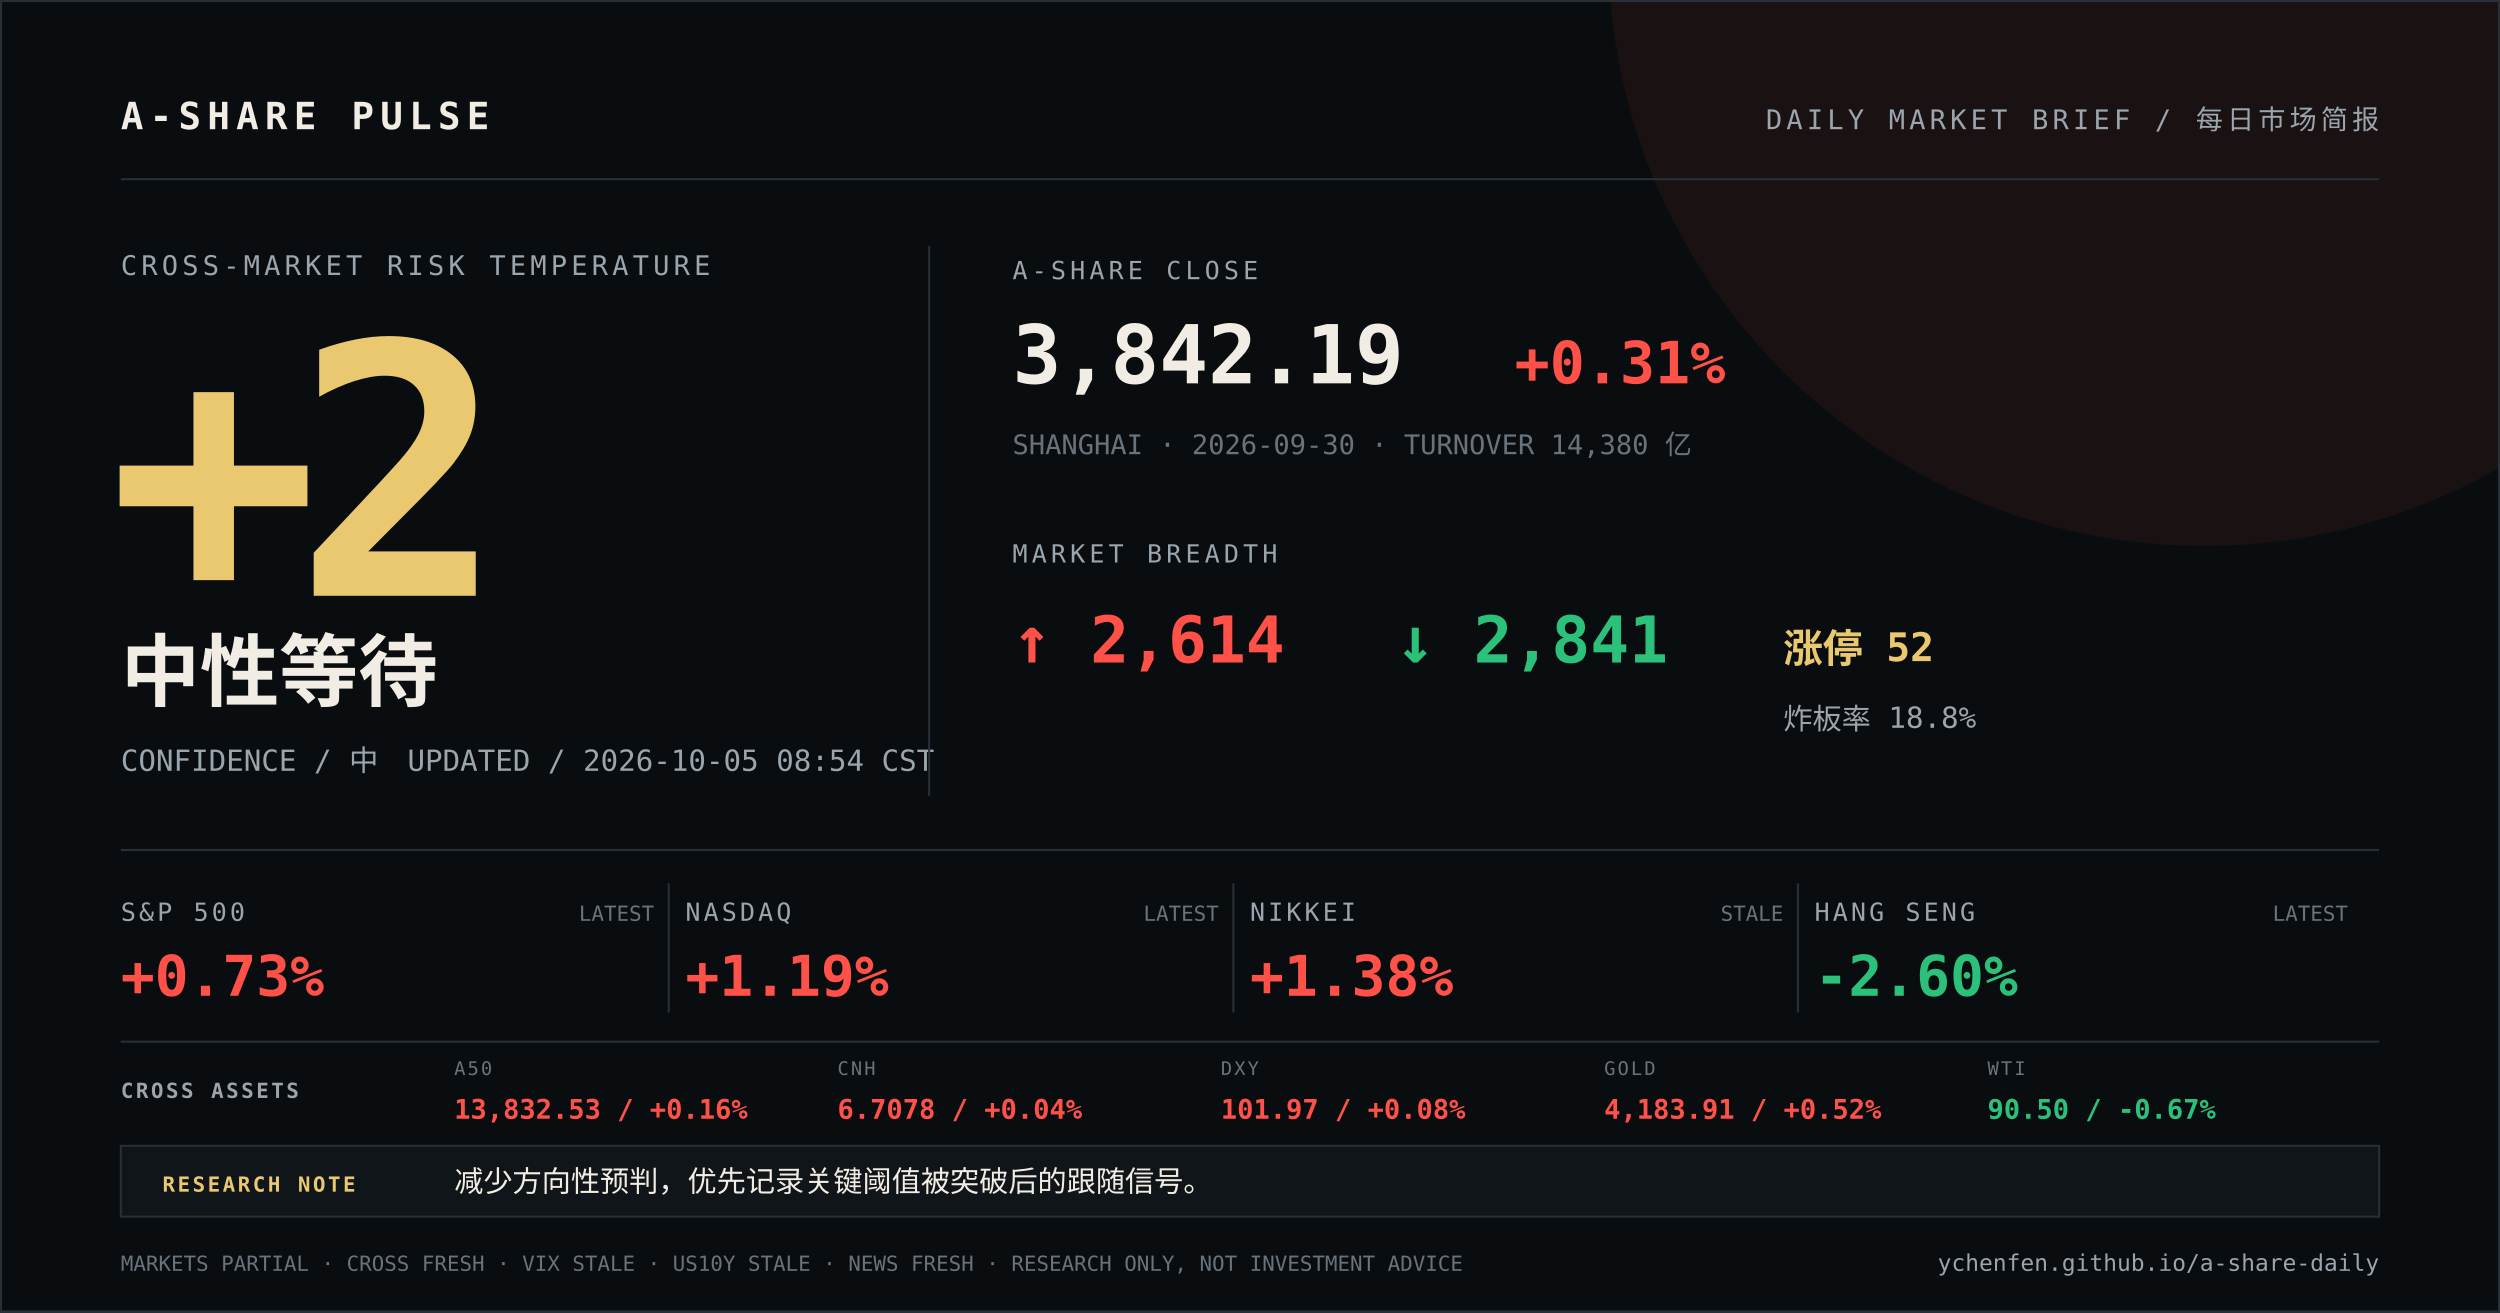
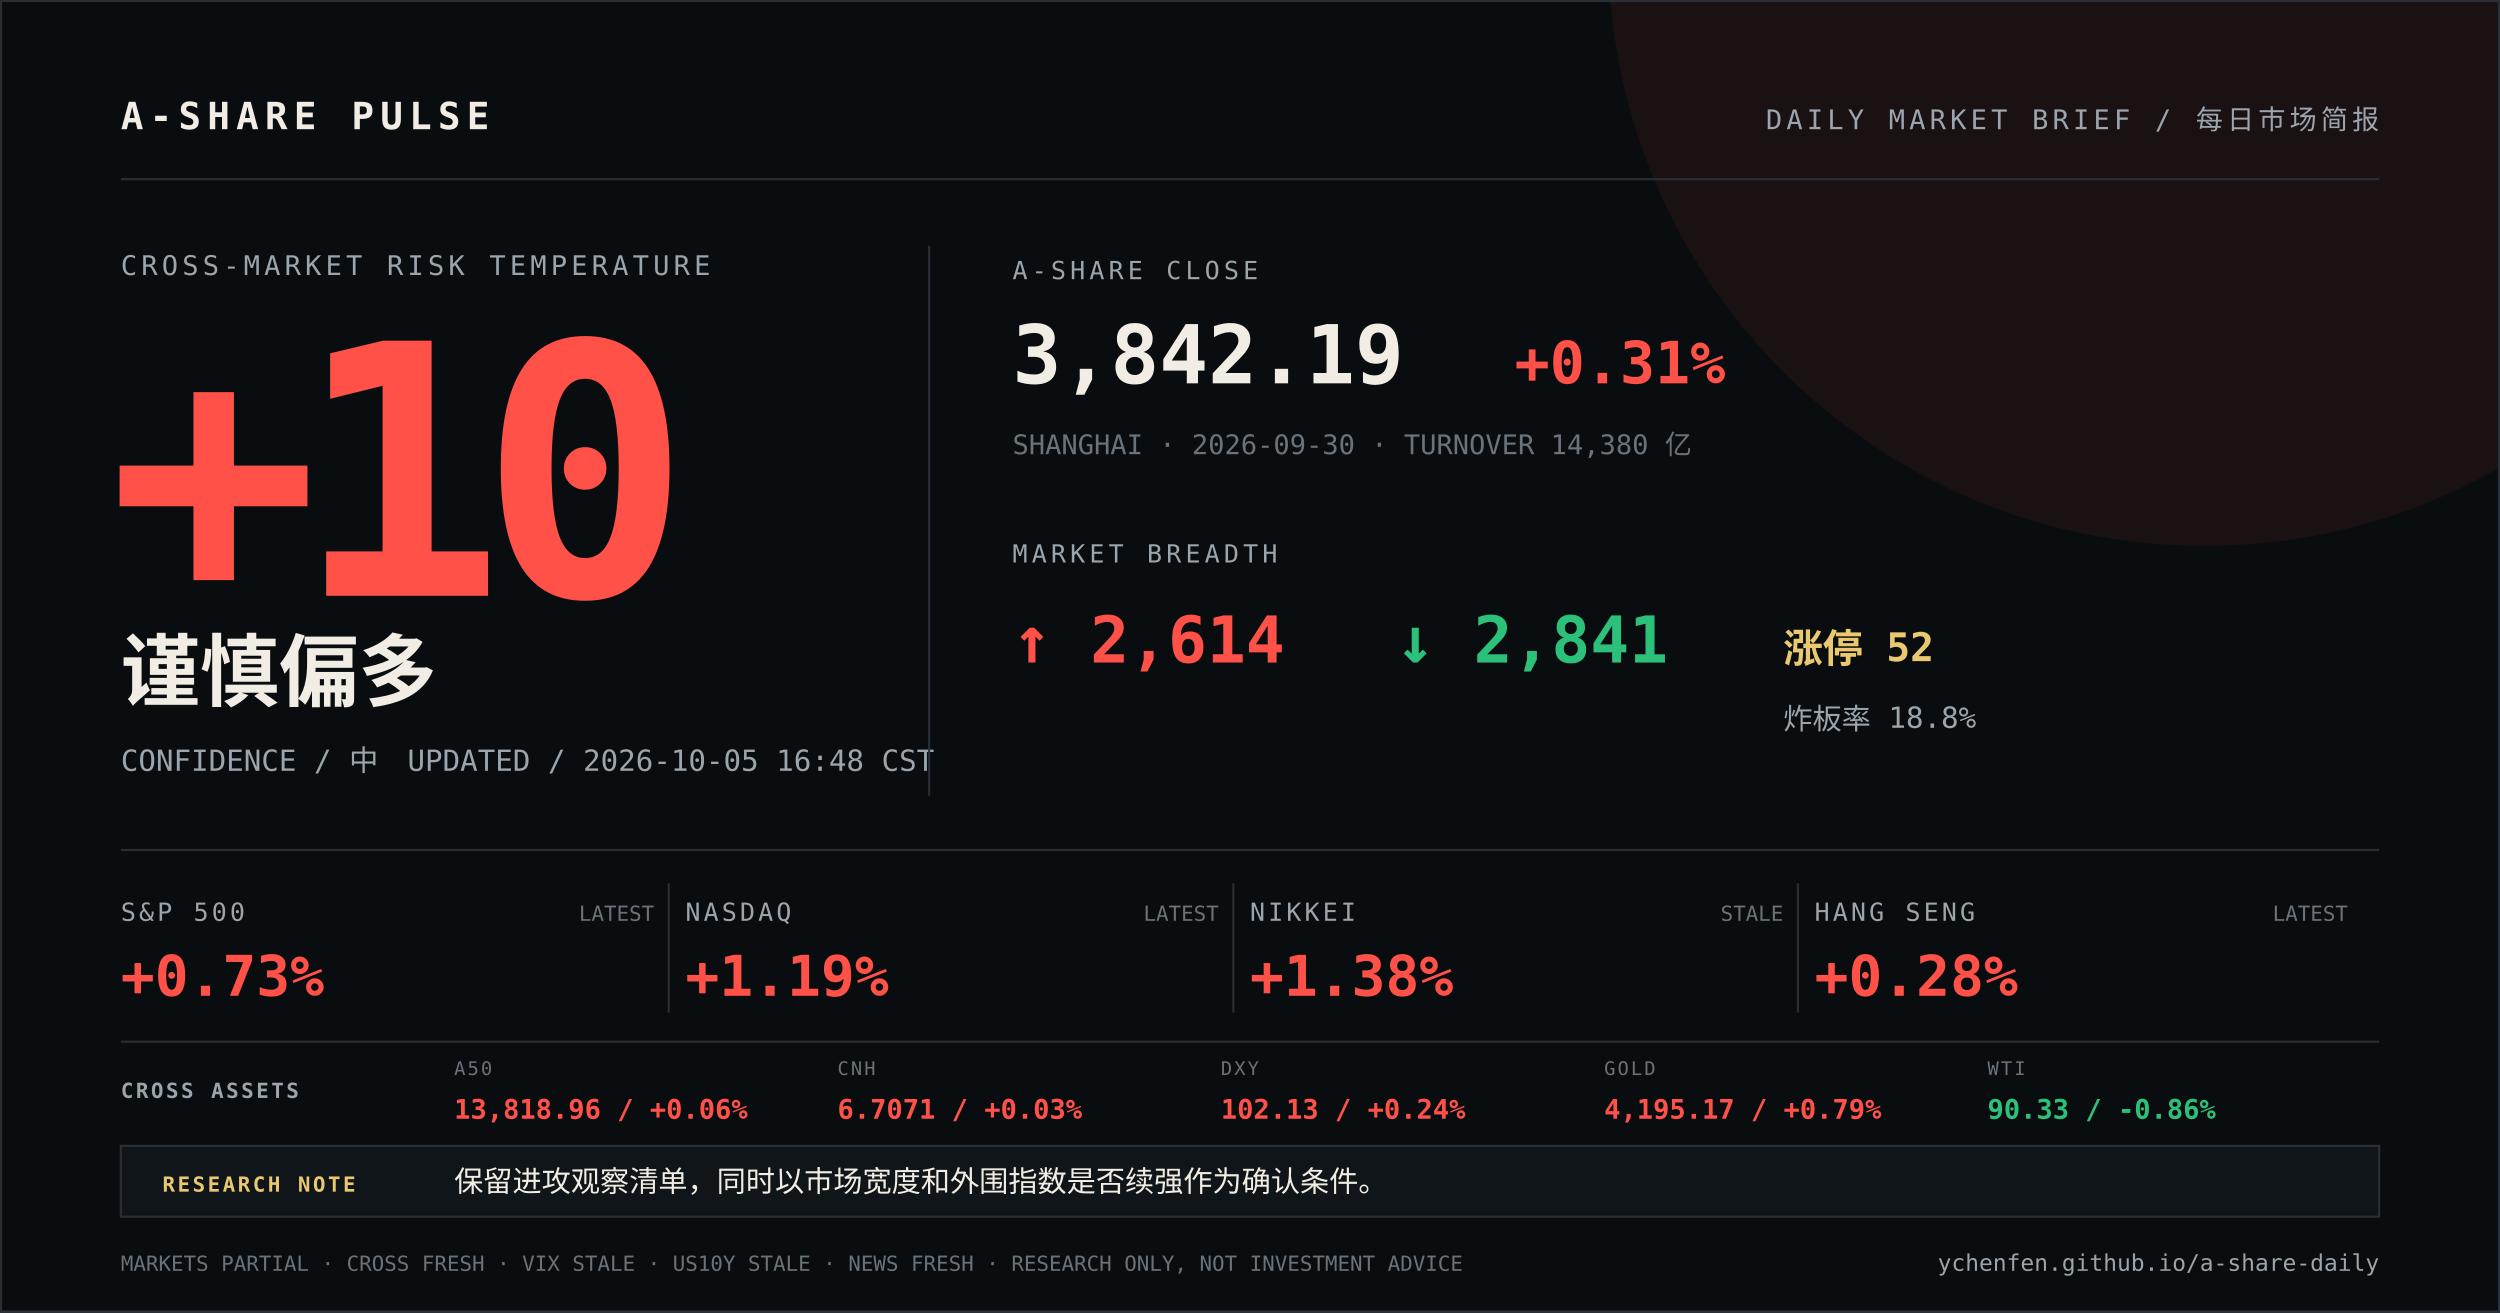
<svg xmlns="http://www.w3.org/2000/svg" width="1200" height="630" viewBox="0 0 1200 630">
  <rect width="1200" height="630" fill="#0a0d0f" />
  <circle cx="1058" cy="-24" r="286" fill="#ff5148" opacity="0.07" />
  <path d="M0 0H1200V630H0Z" fill="none" stroke="#273037" stroke-width="2" />
  <g font-family="DIN Alternate, SFMono-Regular, Menlo, monospace">
    <text x="58" y="62" fill="#f2ede4" font-size="18" font-weight="700" letter-spacing="3">A-SHARE PULSE</text>
    <text x="1142" y="62" fill="#9aa5ad" font-size="13" text-anchor="end" letter-spacing="2">DAILY MARKET BRIEF / 每日市场简报</text>
    <line x1="58" y1="86" x2="1142" y2="86" stroke="#273037" />
    <text x="58" y="132" fill="#9aa5ad" font-size="13" letter-spacing="2">CROSS-MARKET RISK TEMPERATURE</text>
-     <text x="52" y="286" fill="#e9c86f" font-size="168" font-weight="800" letter-spacing="-12">+2</text>
-     <text x="58" y="336" fill="#f2ede4" font-size="38" font-weight="700">中性等待</text>
-     <text x="58" y="370" fill="#9aa5ad" font-size="14">CONFIDENCE / 中　UPDATED / 2026-10-05 08:54 CST</text>
+     <text x="52" y="286" fill="#ff5148" font-size="168" font-weight="800" letter-spacing="-12">+10</text>
+     <text x="58" y="336" fill="#f2ede4" font-size="38" font-weight="700">谨慎偏多</text>
+     <text x="58" y="370" fill="#9aa5ad" font-size="14">CONFIDENCE / 中　UPDATED / 2026-10-05 16:48 CST</text>
    <line x1="446" y1="118" x2="446" y2="382" stroke="#273037" />
    <text x="486" y="134" fill="#9aa5ad" font-size="12" letter-spacing="2">A-SHARE CLOSE</text>
    <text x="486" y="184" fill="#f2ede4" font-size="39" font-weight="700">3,842.19</text>
    <text x="727" y="184" fill="#ff5148" font-size="28" font-weight="700">+0.31%</text>
    <text x="486" y="218" fill="#68737b" font-size="13">SHANGHAI · 2026-09-30 · TURNOVER 14,380 亿</text>
    <text x="486" y="270" fill="#9aa5ad" font-size="12" letter-spacing="2">MARKET BREADTH</text>
    <text x="486" y="318" fill="#ff5148" font-size="31" font-weight="700">↑ 2,614</text>
    <text x="670" y="318" fill="#2cc17a" font-size="31" font-weight="700">↓ 2,841</text>
    <text x="856" y="318" fill="#e9c86f" font-size="19" font-weight="700">涨停 52</text>
    <text x="856" y="350" fill="#9aa5ad" font-size="14">炸板率 18.8%</text>
    <line x1="58" y1="408" x2="1142" y2="408" stroke="#273037" />
    <text x="58" y="442" fill="#9aa5ad" font-size="12" letter-spacing="1.5">S&amp;P 500</text>
    <text x="58" y="478" fill="#ff5148" font-size="27" font-weight="700">+0.73%</text>
    <text x="314" y="442" fill="#68737b" font-size="10" text-anchor="end">LATEST</text>
    <line x1="321" y1="424" x2="321" y2="486" stroke="#273037" />
    <text x="329" y="442" fill="#9aa5ad" font-size="12" letter-spacing="1.5">NASDAQ</text>
    <text x="329" y="478" fill="#ff5148" font-size="27" font-weight="700">+1.19%</text>
    <text x="585" y="442" fill="#68737b" font-size="10" text-anchor="end">LATEST</text>
    <line x1="592" y1="424" x2="592" y2="486" stroke="#273037" />
    <text x="600" y="442" fill="#9aa5ad" font-size="12" letter-spacing="1.5">NIKKEI</text>
    <text x="600" y="478" fill="#ff5148" font-size="27" font-weight="700">+1.38%</text>
    <text x="856" y="442" fill="#68737b" font-size="10" text-anchor="end">STALE</text>
    <line x1="863" y1="424" x2="863" y2="486" stroke="#273037" />
    <text x="871" y="442" fill="#9aa5ad" font-size="12" letter-spacing="1.5">HANG SENG</text>
-     <text x="871" y="478" fill="#2cc17a" font-size="27" font-weight="700">-2.60%</text>
+     <text x="871" y="478" fill="#ff5148" font-size="27" font-weight="700">+0.28%</text>
    <text x="1127" y="442" fill="#68737b" font-size="10" text-anchor="end">LATEST</text>
    <line x1="58" y1="500" x2="1142" y2="500" stroke="#273037" />
    <text x="58" y="527" fill="#9aa5ad" font-size="10" font-weight="700" letter-spacing="1.2">CROSS ASSETS</text>
    <text x="218" y="516" fill="#68737b" font-size="9" letter-spacing="1">A50</text>
-     <text x="218" y="537" fill="#ff5148" font-size="13" font-weight="700">13,832.53 / +0.16%</text>
+     <text x="218" y="537" fill="#ff5148" font-size="13" font-weight="700">13,818.96 / +0.06%</text>
    <text x="402" y="516" fill="#68737b" font-size="9" letter-spacing="1">CNH</text>
-     <text x="402" y="537" fill="#ff5148" font-size="13" font-weight="700">6.7078 / +0.04%</text>
+     <text x="402" y="537" fill="#ff5148" font-size="13" font-weight="700">6.7071 / +0.03%</text>
    <text x="586" y="516" fill="#68737b" font-size="9" letter-spacing="1">DXY</text>
-     <text x="586" y="537" fill="#ff5148" font-size="13" font-weight="700">101.97 / +0.08%</text>
+     <text x="586" y="537" fill="#ff5148" font-size="13" font-weight="700">102.13 / +0.24%</text>
    <text x="770" y="516" fill="#68737b" font-size="9" letter-spacing="1">GOLD</text>
-     <text x="770" y="537" fill="#ff5148" font-size="13" font-weight="700">4,183.91 / +0.52%</text>
+     <text x="770" y="537" fill="#ff5148" font-size="13" font-weight="700">4,195.17 / +0.79%</text>
    <text x="954" y="516" fill="#68737b" font-size="9" letter-spacing="1">WTI</text>
-     <text x="954" y="537" fill="#2cc17a" font-size="13" font-weight="700">90.50 / -0.67%</text>
+     <text x="954" y="537" fill="#2cc17a" font-size="13" font-weight="700">90.33 / -0.86%</text>
    <rect x="58" y="550" width="1084" height="34" fill="#101519" stroke="#273037" />
    <text x="78" y="572" fill="#e9c86f" font-size="10" font-weight="700" letter-spacing="1.2">RESEARCH NOTE</text>
-     <text x="218" y="572" fill="#f2ede4" font-size="14">减少方向性预判，优先记录关键阈值被突破后的跟随信号。</text>
+     <text x="218" y="572" fill="#f2ede4" font-size="14">保留进攻观察清单，同时以市场宽度和外围指数是否续强作为确认条件。</text>
    <text x="58" y="610" fill="#68737b" font-size="10">MARKETS PARTIAL · CROSS FRESH · VIX STALE · US10Y STALE · NEWS FRESH · RESEARCH ONLY, NOT INVESTMENT ADVICE</text>
    <text x="1142" y="610" fill="#9aa5ad" font-size="11" text-anchor="end">ychenfen.github.io/a-share-daily</text>
  </g>
</svg>
